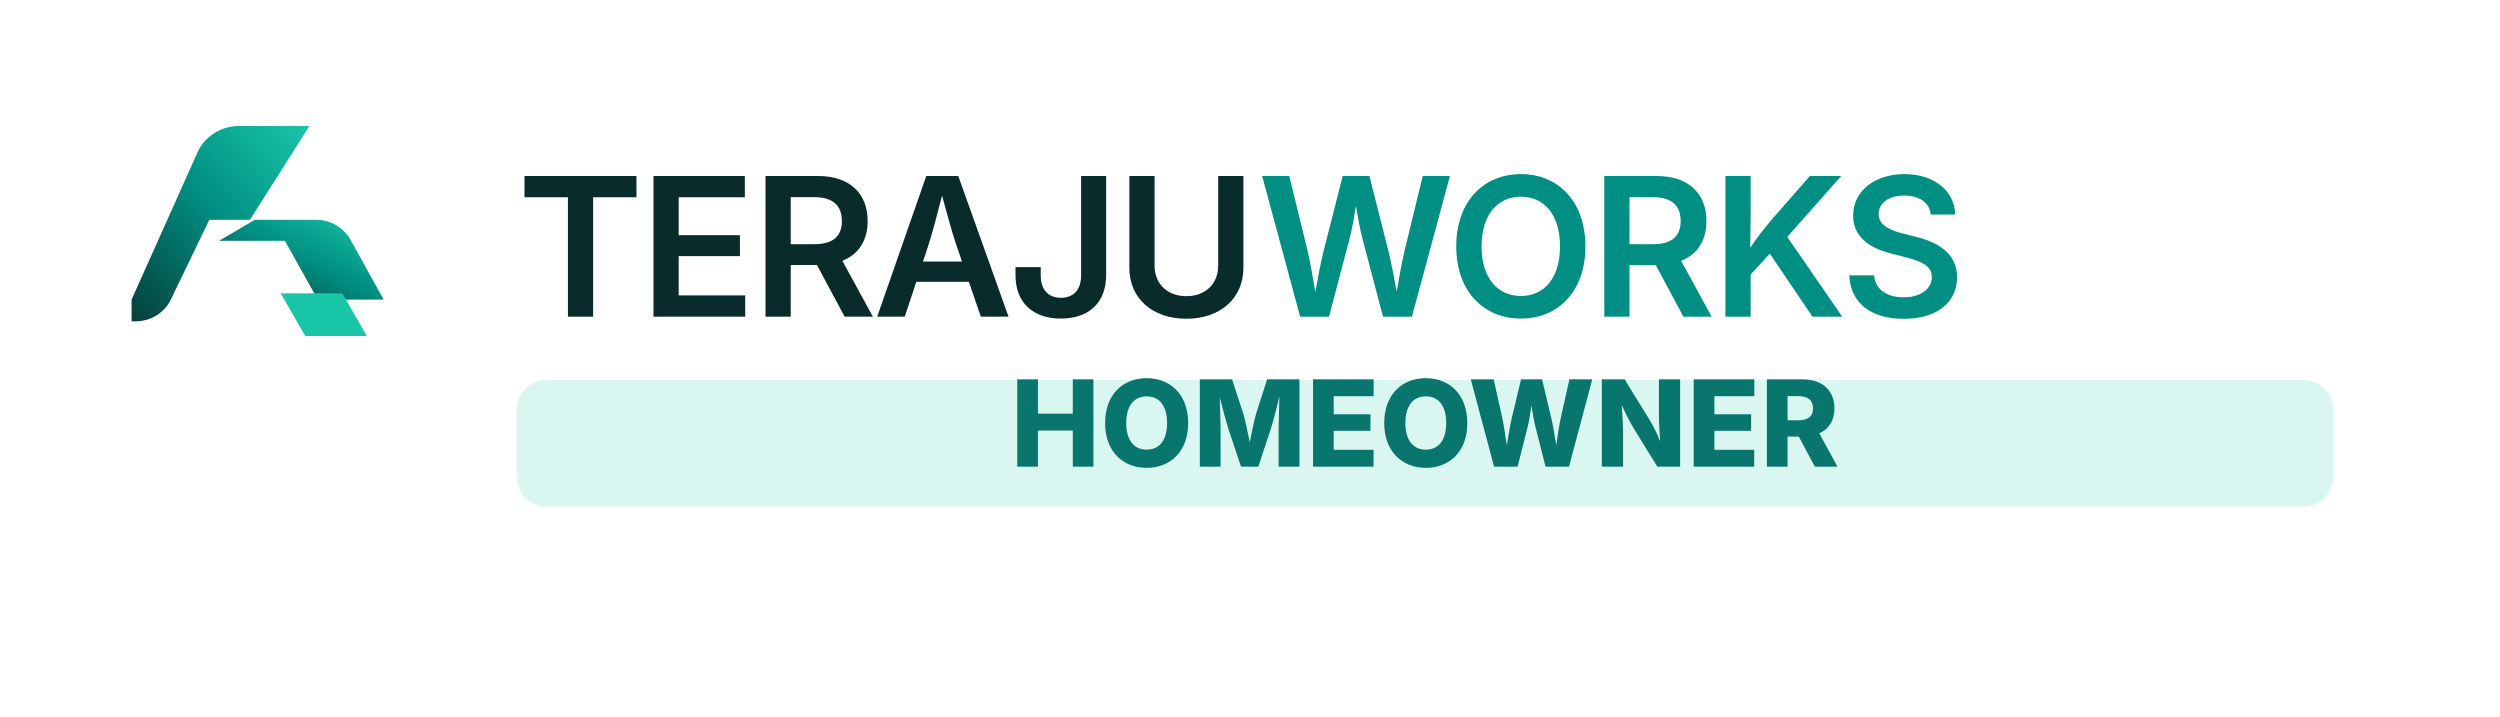
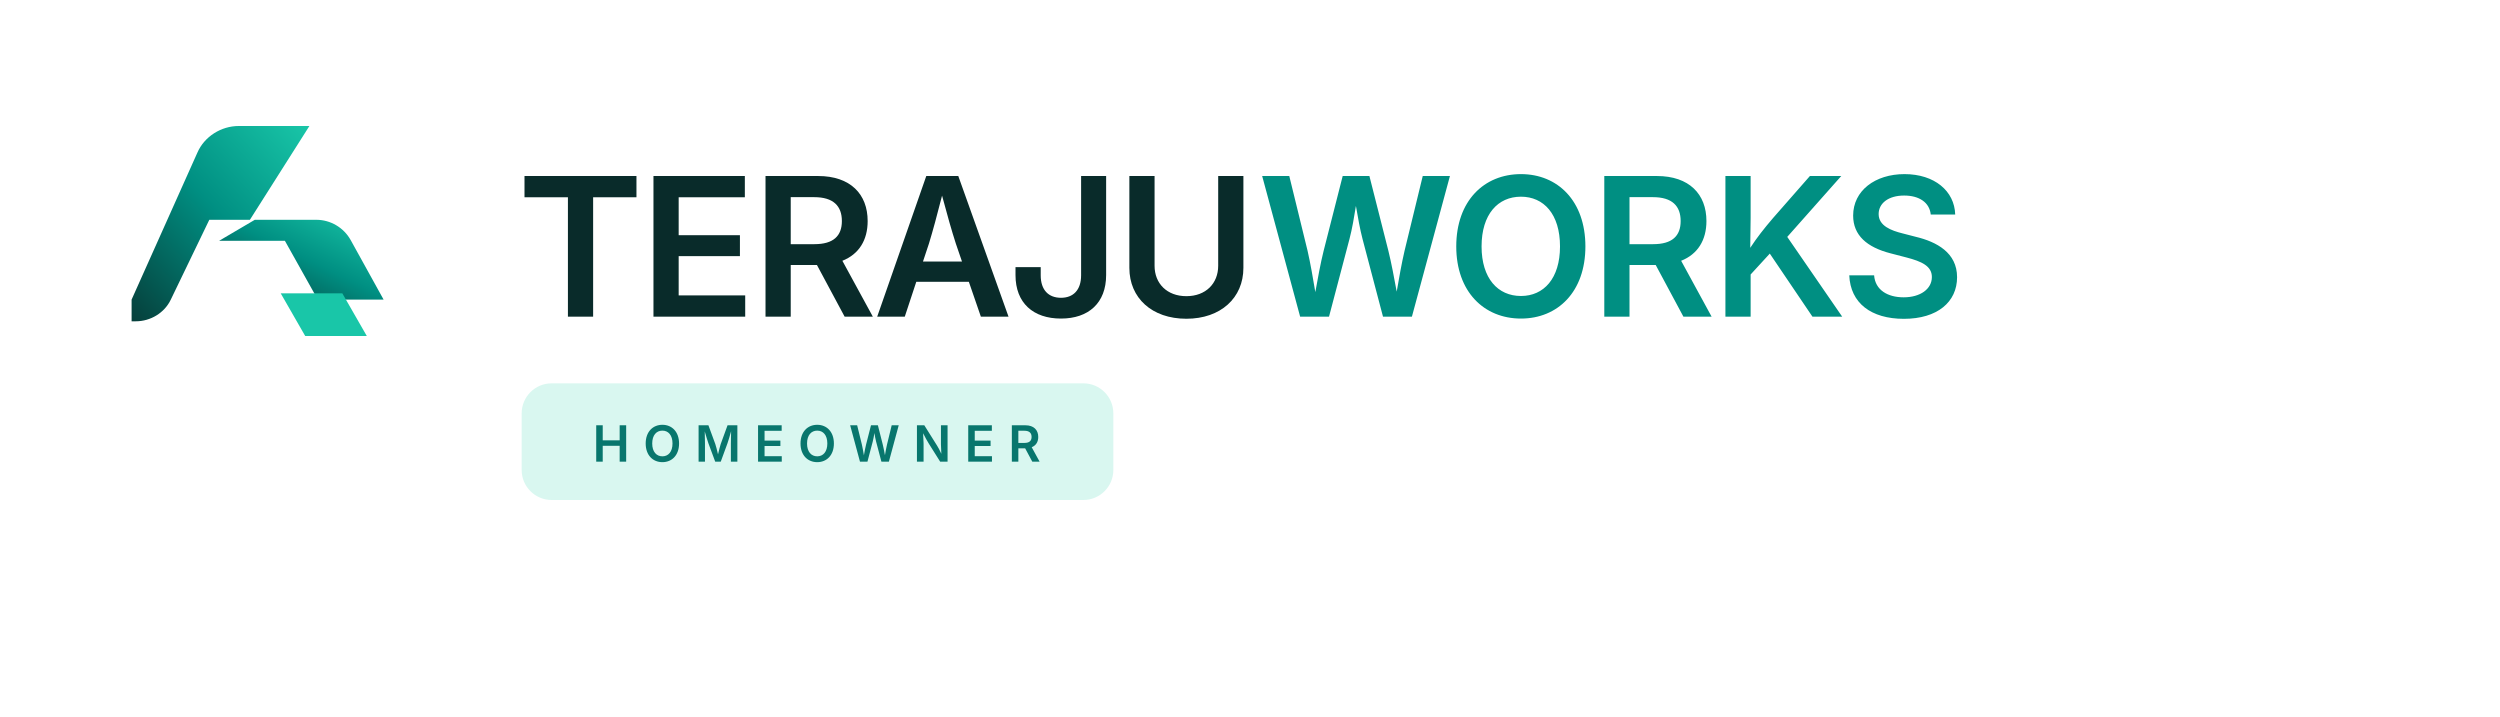
<svg xmlns="http://www.w3.org/2000/svg" viewBox="0 0 1500 430" role="img" aria-label="TERAJUWORKS HOMEOWNER">
  <defs>
    <linearGradient id="twg" x1="0" y1="1" x2="1" y2="0">
      <stop offset="0" stop-color="#063F3B" />
      <stop offset="0.52" stop-color="#008F82" />
      <stop offset="1" stop-color="#19C6A8" />
    </linearGradient>
  </defs>
  <g transform="translate(42 42) scale(.42)">
    <path fill="url(#twg)" d="M88 328 182 118c10-23 34-38 59-38h101L257 214h-58l-55 114c-9 19-29 31-50 31H88Z" />
    <path fill="url(#twg)" d="M264 214h88c20 0 39 11 49 29l47 85h-94l-47-84h-94l51-30Z" />
    <path fill="#19C6A8" d="M301 319h88l35 61h-88l-35-61Z" />
  </g>
  <text x="310" y="190" font-family="Inter,Arial,sans-serif" font-size="116" font-weight="600" letter-spacing="-3" fill="#092B2A">TERAJU<tspan fill="#008F82">WORKS</tspan>
  </text>
-   <rect x="310" y="228" width="1090" height="76" rx="18" fill="#D9F7F0" />
-   <text x="855" y="280" text-anchor="middle" font-family="Inter,Arial,sans-serif" font-size="72" font-weight="800" fill="#08766D" textLength="1060" lengthAdjust="spacingAndGlyphs">HOMEOWNER</text>
+   <rect x="313" y="230" width="355" height="70" rx="18" fill="#D9F7F0" />
+   <text x="490" y="277" text-anchor="middle" font-family="Inter,Arial,sans-serif" font-size="30" font-weight="600" letter-spacing="8" fill="#08766D">HOMEOWNER</text>
</svg>
